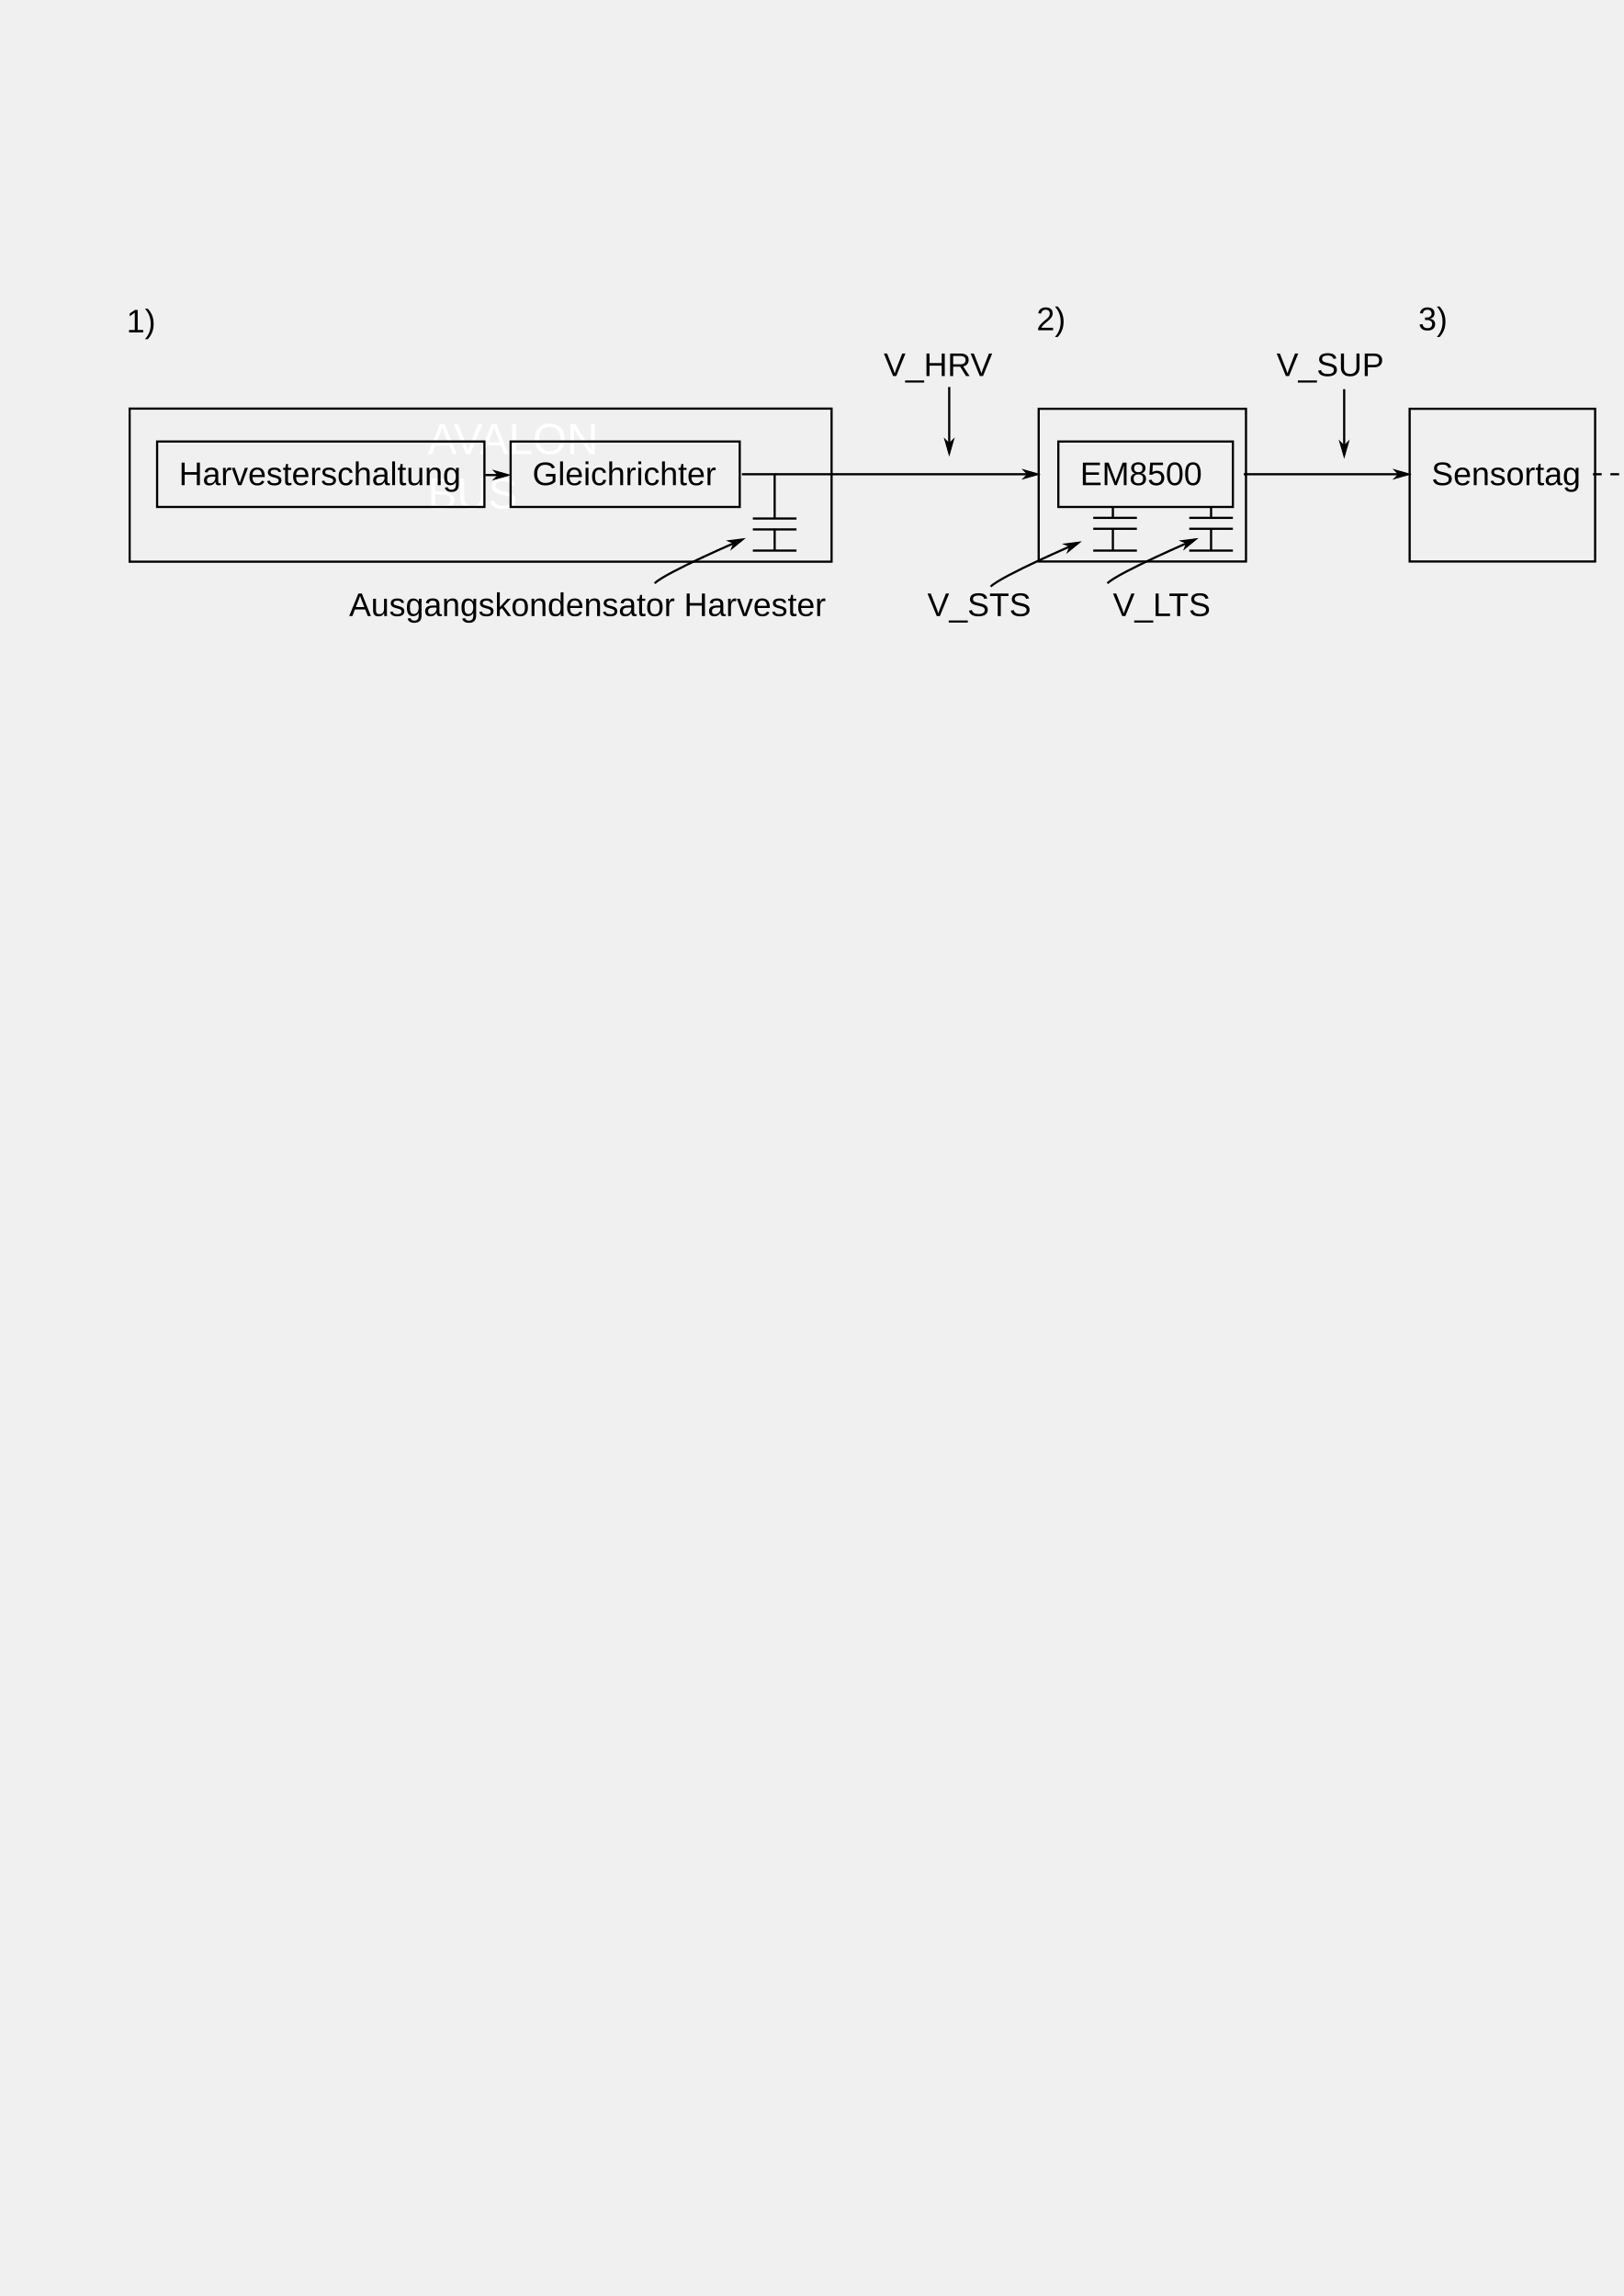
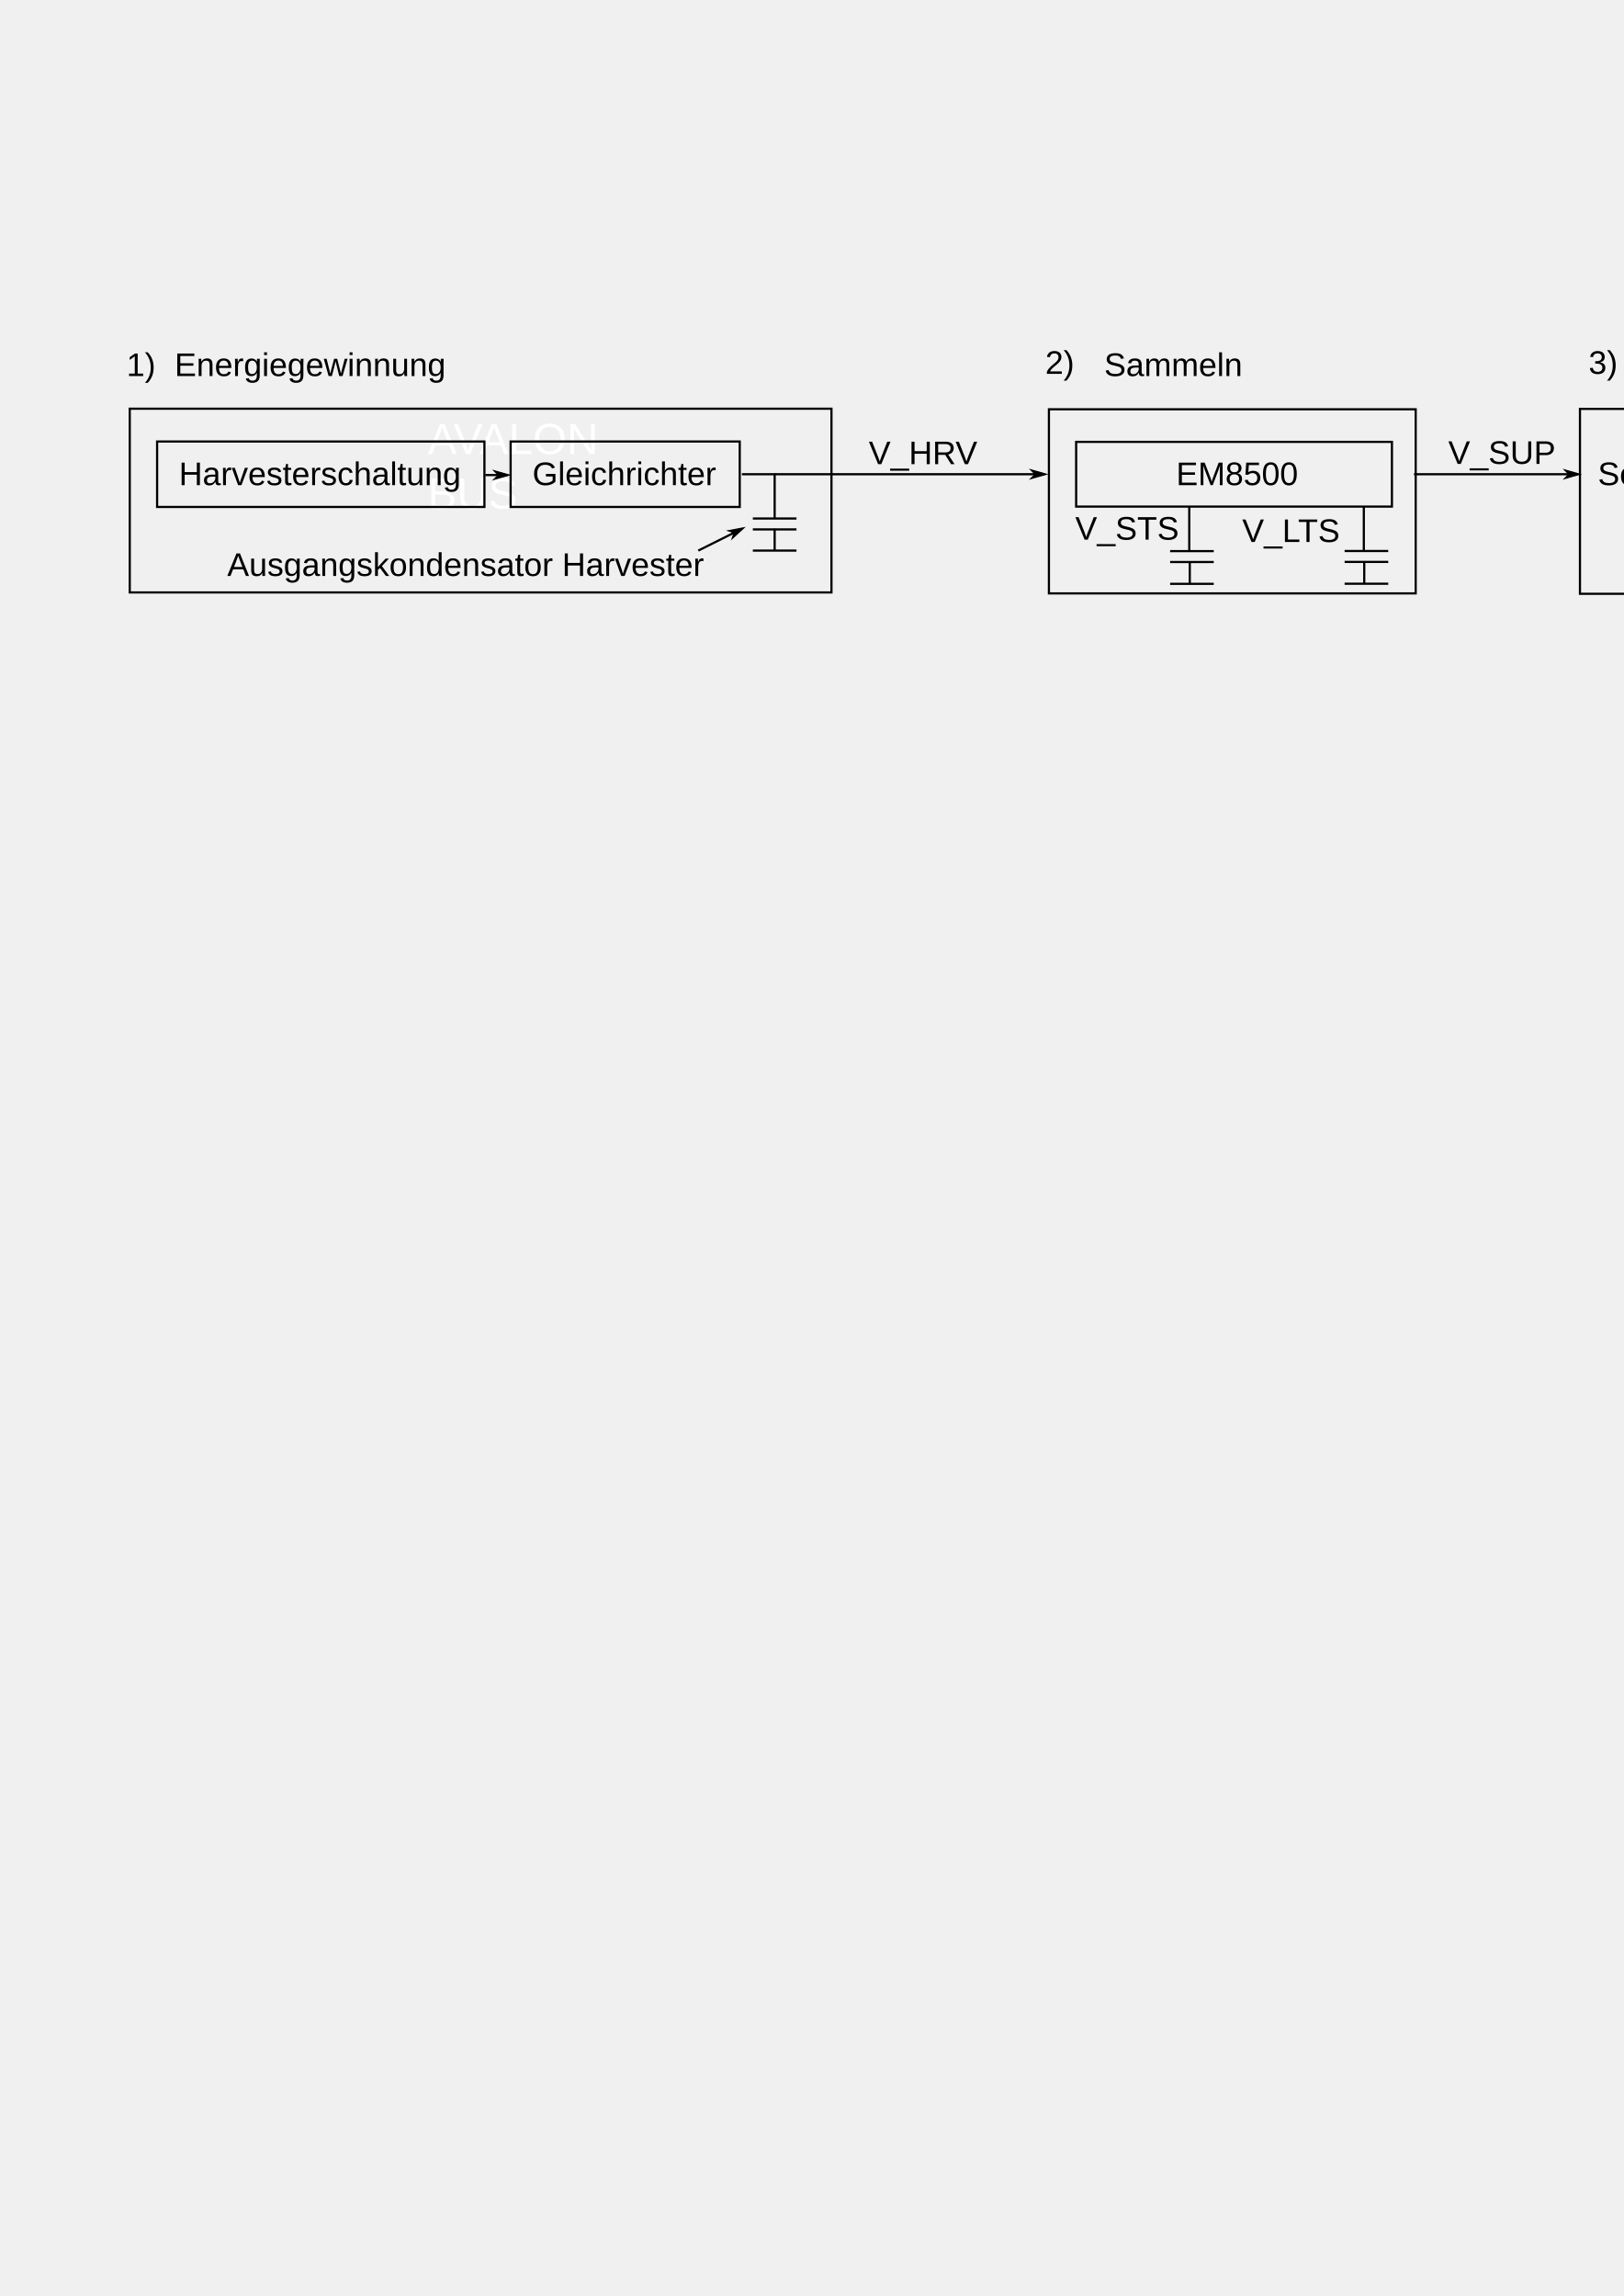
<svg xmlns="http://www.w3.org/2000/svg" width="210mm" height="297mm" viewBox="0 0 744.094 1052.362" id="svg2" version="1.1">
  <defs id="defs4">
    <marker orient="auto" refY="0.0" refX="0.0" id="Arrow1Mend" style="overflow:visible;">
      <path id="path3945" d="M 0.0,0.0 L 5.0,-5.0 L -12.5,0.0 L 5.0,5.0 L 0.0,0.0 z " style="fill-rule:evenodd;stroke:#000000;stroke-width:1.0pt;" transform="scale(0.4) rotate(180) translate(10,0)" />
    </marker>
    <marker orient="auto" refY="0.0" refX="0.0" id="marker5282" style="overflow:visible;">
      <path id="path5284" d="M 0.0,0.0 L 5.0,-5.0 L -12.5,0.0 L 5.0,5.0 L 0.0,0.0 z " style="fill-rule:evenodd;stroke:#ed1c1c;stroke-width:1pt;stroke-opacity:1;fill:#ed1c1c;fill-opacity:1" transform="scale(0.8) rotate(180) translate(12.5,0)" />
    </marker>
    <marker orient="auto" refY="0.0" refX="0.0" id="marker4674" style="overflow:visible;">
      <path id="path4676" d="M 0.0,0.0 L 5.0,-5.0 L -12.5,0.0 L 5.0,5.0 L 0.0,0.0 z " style="fill-rule:evenodd;stroke:#e40707;stroke-width:1pt;stroke-opacity:1;fill:#e40707;fill-opacity:1" transform="scale(0.8) rotate(180) translate(12.5,0)" />
    </marker>
    <marker orient="auto" refY="0" refX="0" id="Arrow1Mend-4" style="overflow:visible">
      <path id="path3945-8" d="M 0,0 5,-5 -12.5,0 5,5 0,0 z" style="fill-rule:evenodd;stroke:#000000;stroke-width:1pt" transform="matrix(-0.4,0,0,-0.4,-4,0)" />
    </marker>
    <marker orient="auto" refY="0" refX="0" id="Arrow1Mend-2" style="overflow:visible">
      <path id="path3945-4" d="M 0,0 5,-5 -12.5,0 5,5 0,0 z" style="fill-rule:evenodd;stroke:#000000;stroke-width:1pt" transform="matrix(-0.4,0,0,-0.4,-4,0)" />
    </marker>
    <marker orient="auto" refY="0" refX="0" id="Arrow1Mend-2-5" style="overflow:visible">
      <path id="path3945-4-1" d="M 0,0 5,-5 -12.5,0 5,5 0,0 z" style="fill-rule:evenodd;stroke:#000000;stroke-width:1pt" transform="matrix(-0.4,0,0,-0.4,-4,0)" />
    </marker>
  </defs>
  <g id="layer1">
-     <text xml:space="preserve" style="font-size:15px;font-style:normal;font-variant:normal;font-weight:normal;font-stretch:normal;line-height:125%;letter-spacing:0px;word-spacing:0px;fill:#000000;fill-opacity:1;stroke:none;font-family:Arial;-inkscape-font-specification:Arial" x="495" y="222.362" id="text3047">
-       <tspan id="tspan3049" x="495" y="222.362">EM8500</tspan>
+     <path style="fill:none;fill-rule:evenodd;stroke:#000000;stroke-width:1px;stroke-linecap:butt;stroke-linejoin:miter;stroke-opacity:1" d="m 545,232.362 0,20" id="path9389" />
+     <text xml:space="preserve" style="font-style:normal;font-variant:normal;font-weight:normal;font-stretch:normal;font-size:15px;line-height:125%;font-family:Arial;-inkscape-font-specification:Arial;letter-spacing:0px;word-spacing:0px;fill:#000000;fill-opacity:1;stroke:none" x="539" y="222.362" id="text3047">
+       <tspan id="tspan3049" x="539" y="222.362">EM8500</tspan>
    </text>
    <text xml:space="preserve" style="font-size:20px;font-style:normal;font-variant:normal;font-weight:normal;font-stretch:normal;line-height:125%;letter-spacing:0px;word-spacing:0px;fill:#ffffff;fill-opacity:1;stroke:none;font-family:Arial;-inkscape-font-specification:Arial" x="196" y="208.118" id="text4146">
      <tspan id="tspan4148" x="196" y="208.118">AVALON</tspan>
      <tspan x="196" y="233.118" id="tspan4150">BUS</tspan>
    </text>
-     <rect style="fill:none;stroke:#000000;stroke-width:1;stroke-linecap:butt;stroke-miterlimit:4;stroke-opacity:1;stroke-dasharray:none;stroke-dashoffset:0" id="rect3063" width="95" height="70" x="476" y="187.362" />
-     <g id="g3909" transform="translate(56,0)">
-       <text id="text3051" y="222.362" x="600" style="font-size:15px;font-style:normal;font-variant:normal;font-weight:normal;font-stretch:normal;line-height:125%;letter-spacing:0px;word-spacing:0px;fill:#000000;fill-opacity:1;stroke:none;font-family:Arial;-inkscape-font-specification:Arial" xml:space="preserve">
-         <tspan y="222.362" x="600" id="tspan3053">Sensortag</tspan>
-       </text>
-       <rect transform="translate(-4.9229925e-6,0)" y="187.362" x="590" height="70" width="85" id="rect3065" style="fill:none;stroke:#000000;stroke-width:1;stroke-linecap:butt;stroke-miterlimit:4;stroke-opacity:1;stroke-dasharray:none;stroke-dashoffset:0" />
-     </g>
-     <rect style="fill:none;stroke:#000000;stroke-width:1;stroke-linecap:butt;stroke-miterlimit:4;stroke-opacity:1;stroke-dasharray:none;stroke-dashoffset:0" id="rect3079" width="80" height="30" x="485" y="202.362" transform="translate(-4.9229925e-6,0)" />
-     <path style="fill:none;stroke:#000000;stroke-width:1px;stroke-linecap:butt;stroke-linejoin:miter;stroke-opacity:1" d="m 501,252.362 20,0" id="path3083" />
-     <path style="fill:none;stroke:#000000;stroke-width:1px;stroke-linecap:butt;stroke-linejoin:miter;stroke-opacity:1" d="m 501,237.362 20,0" id="path3089" />
-     <path style="fill:none;stroke:#000000;stroke-width:1px;stroke-linecap:butt;stroke-linejoin:miter;stroke-opacity:1" d="m 501,242.362 20,0" id="path3091" />
-     <path style="fill:none;stroke:#000000;stroke-width:1px;stroke-linecap:butt;stroke-linejoin:miter;stroke-opacity:1" d="m 545,252.362 20,0" id="path3087" />
-     <path style="fill:none;stroke:#000000;stroke-width:1px;stroke-linecap:butt;stroke-linejoin:miter;stroke-opacity:1" d="m 545,237.362 20,0" id="path3093" />
-     <path style="fill:none;stroke:#000000;stroke-width:1px;stroke-linecap:butt;stroke-linejoin:miter;stroke-opacity:1" d="m 545,242.362 20,0" id="path3095" />
-     <rect style="fill:none;stroke:#000000;stroke-width:1;stroke-linecap:butt;stroke-miterlimit:4;stroke-opacity:1;stroke-dasharray:none;stroke-dashoffset:0" id="rect3907" width="321.667" height="70.167" x="59.416" y="187.279" />
-     <text xml:space="preserve" style="font-size:15px;font-style:normal;font-variant:normal;font-weight:normal;font-stretch:normal;line-height:125%;letter-spacing:0px;word-spacing:0px;fill:#000000;fill-opacity:1;stroke:none;font-family:Arial;-inkscape-font-specification:Arial" x="585" y="172.362" id="text3914">
-       <tspan id="tspan3916" x="585" y="172.362">V_SUP</tspan>
+     <rect style="fill:none;stroke:#000000;stroke-width:1;stroke-linecap:butt;stroke-miterlimit:4;stroke-dasharray:none;stroke-dashoffset:0;stroke-opacity:1" id="rect3063" width="168.079" height="84.389" x="480.691" y="187.592" />
+     <rect style="fill:none;stroke:#000000;stroke-width:1;stroke-linecap:butt;stroke-miterlimit:4;stroke-dasharray:none;stroke-dashoffset:0;stroke-opacity:1" id="rect3065" width="84.9" height="84.75" x="724.05" y="187.412" />
+     <rect style="fill:none;stroke:#000000;stroke-width:1;stroke-linecap:butt;stroke-miterlimit:4;stroke-dasharray:none;stroke-dashoffset:0;stroke-opacity:1" id="rect3079" width="144.716" height="29.663" x="493.165" y="202.531" />
+     <path style="fill:none;stroke:#000000;stroke-width:1px;stroke-linecap:butt;stroke-linejoin:miter;stroke-opacity:1" d="m 536.237,267.6 20,0" id="path3083" />
+     <path style="fill:none;stroke:#000000;stroke-width:1px;stroke-linecap:butt;stroke-linejoin:miter;stroke-opacity:1" d="m 536.237,252.6 20,0" id="path3089" />
+     <path style="fill:none;stroke:#000000;stroke-width:1px;stroke-linecap:butt;stroke-linejoin:miter;stroke-opacity:1" d="m 536.237,257.6 20,0" id="path3091" />
+     <rect style="fill:none;stroke:#000000;stroke-width:1;stroke-linecap:butt;stroke-miterlimit:4;stroke-dasharray:none;stroke-dashoffset:0;stroke-opacity:1" id="rect3907" width="321.572" height="84.214" x="59.464" y="187.326" />
+     <text xml:space="preserve" style="font-style:normal;font-variant:normal;font-weight:normal;font-stretch:normal;font-size:15px;line-height:125%;font-family:Arial;-inkscape-font-specification:Arial;letter-spacing:0px;word-spacing:0px;fill:#000000;fill-opacity:1;stroke:none" x="663.707" y="212.624" id="text3914">
+       <tspan id="tspan3916" x="663.707" y="212.624">V_SUP</tspan>
    </text>
-     <text xml:space="preserve" style="font-size:15px;font-style:normal;font-variant:normal;font-weight:normal;font-stretch:normal;line-height:125%;letter-spacing:0px;word-spacing:0px;fill:#000000;fill-opacity:1;stroke:none;font-family:Arial;-inkscape-font-specification:Arial" x="405" y="172.362" id="text3918">
-       <tspan id="tspan3920" x="405" y="172.362">V_HRV</tspan>
+     <text xml:space="preserve" style="font-style:normal;font-variant:normal;font-weight:normal;font-stretch:normal;font-size:15px;line-height:125%;font-family:Arial;-inkscape-font-specification:Arial;letter-spacing:0px;word-spacing:0px;fill:#000000;fill-opacity:1;stroke:none" x="398.136" y="212.753" id="text3918">
+       <tspan id="tspan3920" x="398.136" y="212.753">V_HRV</tspan>
    </text>
-     <text xml:space="preserve" style="font-size:15px;font-style:normal;font-variant:normal;font-weight:normal;font-stretch:normal;line-height:125%;letter-spacing:0px;word-spacing:0px;fill:#000000;fill-opacity:1;stroke:none;font-family:Arial;-inkscape-font-specification:Arial" x="425" y="282.362" id="text3922">
-       <tspan id="tspan3924" x="425" y="282.362">V_STS</tspan>
+     <text xml:space="preserve" style="font-style:normal;font-variant:normal;font-weight:normal;font-stretch:normal;font-size:15px;line-height:125%;font-family:Arial;-inkscape-font-specification:Arial;letter-spacing:0px;word-spacing:0px;fill:#000000;fill-opacity:1;stroke:none" x="492.761" y="247.36" id="text3922">
+       <tspan id="tspan3924" x="492.761" y="247.36">V_STS</tspan>
    </text>
-     <text xml:space="preserve" style="font-size:15px;font-style:normal;font-variant:normal;font-weight:normal;font-stretch:normal;line-height:125%;letter-spacing:0px;word-spacing:0px;fill:#000000;fill-opacity:1;stroke:none;font-family:Arial;-inkscape-font-specification:Arial" x="510" y="282.362" id="text3926">
-       <tspan id="tspan3928" x="510" y="282.362">V_LTS</tspan>
+     <text xml:space="preserve" style="font-style:normal;font-variant:normal;font-weight:normal;font-stretch:normal;font-size:15px;line-height:125%;font-family:Arial;-inkscape-font-specification:Arial;letter-spacing:0px;word-spacing:0px;fill:#000000;fill-opacity:1;stroke:none" x="569.262" y="248.421" id="text3926">
+       <tspan id="tspan3928" x="569.262" y="248.421">V_LTS</tspan>
    </text>
    <g id="g4624" transform="translate(146,0)">
      <text id="text3035" y="222.362" x="-64" style="font-size:15px;font-style:normal;font-variant:normal;font-weight:normal;font-stretch:normal;line-height:125%;letter-spacing:0px;word-spacing:0px;fill:#000000;fill-opacity:1;stroke:none;font-family:Arial;-inkscape-font-specification:Arial" xml:space="preserve">
        <tspan y="222.362" x="-64" id="tspan3037">Harvesterschaltung</tspan>
      </text>
      <rect y="202.362" x="-74" height="30" width="150" id="rect3055" style="fill:none;stroke:#000000;stroke-width:1;stroke-linecap:butt;stroke-miterlimit:4;stroke-opacity:1;stroke-dasharray:none;stroke-dashoffset:0" />
    </g>
    <g id="g3069" transform="translate(74,0)">
      <text id="text3039" y="222.362" x="170" style="font-size:15px;font-style:normal;font-variant:normal;font-weight:normal;font-stretch:normal;line-height:125%;letter-spacing:0px;word-spacing:0px;fill:#000000;fill-opacity:1;stroke:none;font-family:Arial;-inkscape-font-specification:Arial" xml:space="preserve">
        <tspan y="222.362" x="170" id="tspan3041">Gleichrichter</tspan>
      </text>
      <rect transform="translate(-4.9229925e-6,0)" y="202.362" x="160" height="30" width="105" id="rect3057" style="fill:none;stroke:#000000;stroke-width:1;stroke-linecap:butt;stroke-miterlimit:4;stroke-opacity:1;stroke-dasharray:none;stroke-dashoffset:0" />
    </g>
    <path style="fill:none;stroke:#000000;stroke-width:1px;stroke-linecap:butt;stroke-linejoin:miter;stroke-opacity:1;marker-end:url(#Arrow1Mend)" d="m 222.375,217.737 10,0" id="path3930" />
-     <path style="fill:none;stroke:#000000;stroke-width:1px;stroke-linecap:butt;stroke-linejoin:miter;stroke-opacity:1;marker-end:url(#Arrow1Mend)" d="m 355,217.362 120,0" id="path4649" transform="translate(-4.9229925e-6,0)" />
-     <path style="fill:none;stroke:#000000;stroke-width:1px;stroke-linecap:butt;stroke-linejoin:miter;stroke-opacity:1;marker-end:url(#Arrow1Mend)" d="m 570,217.362 75,0" id="path4837" transform="translate(-4.9229925e-6,0)" />
-     <text xml:space="preserve" style="font-size:15px;font-style:normal;font-variant:normal;font-weight:normal;font-stretch:normal;line-height:125%;letter-spacing:0px;word-spacing:0px;fill:#000000;fill-opacity:1;stroke:none;font-family:Arial;-inkscape-font-specification:Arial" x="160" y="282.362" id="text5029">
-       <tspan id="tspan5031" x="160" y="282.362">Ausgangskondensator Harvester</tspan>
+     <path style="fill:none;stroke:#000000;stroke-width:1.014px;stroke-linecap:butt;stroke-linejoin:miter;stroke-opacity:1;marker-end:url(#Arrow1Mend)" d="m 355,217.362 123.48,0" id="path4649" />
+     <path style="fill:none;stroke:#000000;stroke-width:1px;stroke-linecap:butt;stroke-linejoin:miter;stroke-opacity:1;marker-end:url(#Arrow1Mend)" d="m 648,217.362 75,0" id="path4837" />
+     <text xml:space="preserve" style="font-style:normal;font-variant:normal;font-weight:normal;font-stretch:normal;font-size:15px;line-height:125%;font-family:Arial;-inkscape-font-specification:Arial;letter-spacing:0px;word-spacing:0px;fill:#000000;fill-opacity:1;stroke:none" x="104.139" y="263.977" id="text5029">
+       <tspan id="tspan5031" x="104.139" y="263.977">Ausgangskondensator Harvester</tspan>
    </text>
-     <path style="fill:none;stroke:#000000;stroke-width:1px;stroke-linecap:butt;stroke-linejoin:miter;stroke-opacity:1;marker-end:url(#Arrow1Mend)" d="m 300,267.362 c 5,-5 40,-20 40,-20" id="path5033" transform="translate(-4.9229925e-6,0)" />
-     <path style="fill:none;stroke:#000000;stroke-width:1px;stroke-linecap:butt;stroke-linejoin:miter;stroke-opacity:1;marker-end:url(#Arrow1Mend)" d="m 454,268.862 c 5,-5 40,-20 40,-20" id="path5033-8" />
-     <path style="fill:none;stroke:#000000;stroke-width:1px;stroke-linecap:butt;stroke-linejoin:miter;stroke-opacity:1;marker-end:url(#Arrow1Mend)" d="m 507.5,267.362 c 5,-5 40,-20 40,-20" id="path5033-8-5" />
-     <path style="fill:none;stroke:#000000;stroke-width:1px;stroke-linecap:butt;stroke-linejoin:miter;stroke-opacity:1;marker-end:url(#Arrow1Mend-2)" d="m 435,177.362 0,30" id="path5269" transform="translate(-4.9229925e-6,0)" />
-     <path style="fill:none;stroke:#000000;stroke-width:1px;stroke-linecap:butt;stroke-linejoin:miter;stroke-opacity:1;marker-end:url(#Arrow1Mend-2)" d="m 616,178.362 0,30" id="path5269-7" />
    <path style="fill:none;stroke:#000000;stroke-width:1px;stroke-linecap:butt;stroke-linejoin:miter;stroke-opacity:1" d="m 345,237.655 20,0" id="path5514" />
    <path style="fill:none;stroke:#000000;stroke-width:1px;stroke-linecap:butt;stroke-linejoin:miter;stroke-opacity:1" d="m 345,242.655 20,0" id="path5516" />
    <path style="fill:none;stroke:#000000;stroke-width:1px;stroke-linecap:butt;stroke-linejoin:miter;stroke-opacity:1" d="m 355,242.362 0,10" id="path5518" transform="translate(-4.9229925e-6,0)" />
    <path style="fill:none;stroke:#000000;stroke-width:1px;stroke-linecap:butt;stroke-linejoin:miter;stroke-opacity:1" d="m 345,252.362 20,0" id="path5520" transform="translate(-4.9229925e-6,0)" />
    <path style="fill:none;stroke:#000000;stroke-width:1px;stroke-linecap:butt;stroke-linejoin:miter;stroke-opacity:1" d="m 340,217.362 15,0 0,20" id="path5522" transform="translate(-4.9229925e-6,0)" />
-     <path style="fill:none;stroke:#000000;stroke-width:1px;stroke-linecap:butt;stroke-linejoin:miter;stroke-opacity:1" d="m 510,232.362 0,5" id="path5528" transform="translate(-4.9229925e-6,0)" />
-     <path style="fill:none;stroke:#000000;stroke-width:1px;stroke-linecap:butt;stroke-linejoin:miter;stroke-opacity:1" d="m 510,242.362 0,10" id="path5530" transform="translate(-4.9229925e-6,0)" />
-     <path style="fill:none;stroke:#000000;stroke-width:1px;stroke-linecap:butt;stroke-linejoin:miter;stroke-opacity:1" d="m 555,232.362 0,5" id="path5536" transform="translate(-4.9229925e-6,0)" />
-     <path style="fill:none;stroke:#000000;stroke-width:1px;stroke-linecap:butt;stroke-linejoin:miter;stroke-opacity:1" d="m 555,242.362 0,10" id="path5538" transform="translate(-4.9229925e-6,0)" />
-     <text xml:space="preserve" style="font-style:normal;font-variant:normal;font-weight:normal;font-stretch:normal;font-size:15px;line-height:125%;font-family:Arial;-inkscape-font-specification:Arial;letter-spacing:0px;word-spacing:0px;fill:#000000;fill-opacity:1;stroke:none" x="809" y="224.362" id="text3051-2">
-       <tspan id="tspan3053-5" x="809" y="224.362">Mobile </tspan>
-       <tspan x="809" y="243.112" id="tspan8750">Phone</tspan>
+     <path style="fill:none;stroke:#000000;stroke-width:1px;stroke-linecap:butt;stroke-linejoin:miter;stroke-opacity:1" d="m 545.237,257.6 0,10" id="path5530" />
+     <rect style="fill:none;stroke:#000000;stroke-width:1;stroke-linecap:butt;stroke-miterlimit:4;stroke-dasharray:none;stroke-dashoffset:0;stroke-opacity:1" id="rect3065-7" width="84.896" height="85.452" x="877.052" y="186.414" />
+     <text xml:space="preserve" style="font-style:normal;font-variant:normal;font-weight:normal;font-stretch:normal;font-size:15px;line-height:125%;font-family:Arial;-inkscape-font-specification:Arial;letter-spacing:0px;word-spacing:0px;fill:#000000;fill-opacity:1;stroke:none;stroke-width:1px;stroke-linecap:butt;stroke-linejoin:miter;stroke-opacity:1" x="58" y="172.362" id="text8729">
+       <tspan id="tspan8731" x="58" y="172.362">1)</tspan>
    </text>
-     <rect style="fill:none;stroke:#000000;stroke-width:1;stroke-linecap:butt;stroke-miterlimit:4;stroke-dasharray:none;stroke-dashoffset:0;stroke-opacity:1" id="rect3065-7" width="85" height="70" x="799" y="186.362" />
-     <text xml:space="preserve" style="font-style:normal;font-variant:normal;font-weight:normal;font-stretch:normal;font-size:15px;line-height:125%;font-family:Arial;-inkscape-font-specification:Arial;letter-spacing:0px;word-spacing:0px;fill:#000000;fill-opacity:1;stroke:none;stroke-width:1px;stroke-linecap:butt;stroke-linejoin:miter;stroke-opacity:1" x="58" y="152.362" id="text8729">
-       <tspan id="tspan8731" x="58" y="152.362">1)</tspan>
+     <text xml:space="preserve" style="font-style:normal;font-variant:normal;font-weight:normal;font-stretch:normal;font-size:15px;line-height:125%;font-family:Arial;-inkscape-font-specification:Arial;letter-spacing:0px;word-spacing:0px;fill:#000000;fill-opacity:1;stroke:none;stroke-width:1px;stroke-linecap:butt;stroke-linejoin:miter;stroke-opacity:1" x="479" y="171.362" id="text8733">
+       <tspan id="tspan8735" x="479" y="171.362">2)</tspan>
    </text>
-     <text xml:space="preserve" style="font-style:normal;font-variant:normal;font-weight:normal;font-stretch:normal;font-size:15px;line-height:125%;font-family:Arial;-inkscape-font-specification:Arial;letter-spacing:0px;word-spacing:0px;fill:#000000;fill-opacity:1;stroke:none;stroke-width:1px;stroke-linecap:butt;stroke-linejoin:miter;stroke-opacity:1" x="475" y="151.362" id="text8733">
-       <tspan id="tspan8735" x="475" y="151.362">2)</tspan>
+     <text xml:space="preserve" style="font-style:normal;font-variant:normal;font-weight:normal;font-stretch:normal;font-size:15px;line-height:125%;font-family:Arial;-inkscape-font-specification:Arial;letter-spacing:0px;word-spacing:0px;fill:#000000;fill-opacity:1;stroke:none;stroke-width:1px;stroke-linecap:butt;stroke-linejoin:miter;stroke-opacity:1" x="728" y="171.362" id="text8737">
+       <tspan id="tspan8739" x="728" y="171.362">3)</tspan>
    </text>
-     <text xml:space="preserve" style="font-style:normal;font-variant:normal;font-weight:normal;font-stretch:normal;font-size:15px;line-height:125%;font-family:Arial;-inkscape-font-specification:Arial;letter-spacing:0px;word-spacing:0px;fill:#000000;fill-opacity:1;stroke:none;stroke-width:1px;stroke-linecap:butt;stroke-linejoin:miter;stroke-opacity:1" x="650" y="151.362" id="text8737">
-       <tspan id="tspan8739" x="650" y="151.362">3)</tspan>
+     <text xml:space="preserve" style="font-style:normal;font-variant:normal;font-weight:normal;font-stretch:normal;font-size:15px;line-height:125%;font-family:Arial;-inkscape-font-specification:Arial;letter-spacing:0px;word-spacing:0px;fill:#000000;fill-opacity:1;stroke:none;stroke-width:1px;stroke-linecap:butt;stroke-linejoin:miter;stroke-opacity:1" x="880" y="171.362" id="text8741">
+       <tspan id="tspan8743" x="880" y="171.362">4)</tspan>
    </text>
-     <text xml:space="preserve" style="font-style:normal;font-variant:normal;font-weight:normal;font-stretch:normal;font-size:15px;line-height:125%;font-family:Arial;-inkscape-font-specification:Arial;letter-spacing:0px;word-spacing:0px;fill:#000000;fill-opacity:1;stroke:none;stroke-width:1px;stroke-linecap:butt;stroke-linejoin:miter;stroke-opacity:1" x="802" y="151.362" id="text8741">
-       <tspan id="tspan8743" x="802" y="151.362">4)</tspan>
+     <text xml:space="preserve" style="font-style:normal;font-variant:normal;font-weight:normal;font-stretch:normal;font-size:15px;line-height:125%;font-family:Arial;-inkscape-font-specification:Arial;letter-spacing:0px;word-spacing:0px;fill:#000000;fill-opacity:1;stroke:none;stroke-width:1px;stroke-linecap:butt;stroke-linejoin:miter;stroke-opacity:1" x="844.757" y="212.319" id="text8752">
+       <tspan id="tspan8754" x="844.757" y="212.319">BLE</tspan>
    </text>
-     <text xml:space="preserve" style="font-style:normal;font-variant:normal;font-weight:normal;font-stretch:normal;font-size:15px;line-height:125%;font-family:Arial;-inkscape-font-specification:Arial;letter-spacing:0px;word-spacing:0px;fill:#000000;fill-opacity:1;stroke:none;stroke-width:1px;stroke-linecap:butt;stroke-linejoin:miter;stroke-opacity:1" x="754" y="211.362" id="text8752">
-       <tspan id="tspan8754" x="754" y="211.362">BLE</tspan>
+     <text xml:space="preserve" style="font-style:normal;font-variant:normal;font-weight:normal;font-stretch:normal;font-size:15px;line-height:125%;font-family:Arial;-inkscape-font-specification:Arial;letter-spacing:0px;word-spacing:0px;fill:#000000;fill-opacity:1;stroke:none;stroke-width:1px;stroke-linecap:butt;stroke-linejoin:miter;stroke-opacity:1" x="80" y="172.362" id="text9337">
+       <tspan id="tspan9339" x="80" y="172.362">Energiegewinnung</tspan>
    </text>
-     <path style="fill:none;fill-rule:evenodd;stroke:#000000;stroke-width:1;stroke-linecap:butt;stroke-linejoin:miter;stroke-opacity:1;stroke-miterlimit:4;stroke-dasharray:4,4;stroke-dashoffset:0" d="m 730,217.362 70,0" id="path8756" />
+     <text xml:space="preserve" style="font-style:normal;font-variant:normal;font-weight:normal;font-stretch:normal;font-size:15px;line-height:125%;font-family:Arial;-inkscape-font-specification:Arial;letter-spacing:0px;word-spacing:0px;fill:#000000;fill-opacity:1;stroke:none;stroke-width:1px;stroke-linecap:butt;stroke-linejoin:miter;stroke-opacity:1" x="506" y="172.362" id="text9341">
+       <tspan id="tspan9343" x="506" y="172.362">Sammeln</tspan>
+     </text>
+     <text xml:space="preserve" style="font-style:normal;font-variant:normal;font-weight:normal;font-stretch:normal;font-size:15px;line-height:125%;font-family:Arial;-inkscape-font-specification:Arial;letter-spacing:0px;word-spacing:0px;fill:#000000;fill-opacity:1;stroke:none;stroke-width:1px;stroke-linecap:butt;stroke-linejoin:miter;stroke-opacity:1" x="748.686" y="172.969" id="text9345">
+       <tspan id="tspan9347" x="748.686" y="172.969">Verbrauchen</tspan>
+     </text>
+     <text xml:space="preserve" style="font-style:normal;font-variant:normal;font-weight:normal;font-stretch:normal;font-size:15px;line-height:125%;font-family:Arial;-inkscape-font-specification:Arial;letter-spacing:0px;word-spacing:0px;fill:#000000;fill-opacity:1;stroke:none;stroke-width:1px;stroke-linecap:butt;stroke-linejoin:miter;stroke-opacity:1" x="901.615" y="172.969" id="text9349">
+       <tspan id="tspan9351" x="901.615" y="172.969">Ziel</tspan>
+     </text>
+     <path style="fill:none;fill-rule:evenodd;stroke:#000000;stroke-width:1px;stroke-linecap:butt;stroke-linejoin:miter;stroke-opacity:1;marker-end:url(#Arrow1Mend)" d="M 320,252.362 340,242.362" id="path9353" />
+     <text xml:space="preserve" style="font-style:normal;font-variant:normal;font-weight:normal;font-stretch:normal;font-size:15px;line-height:125%;font-family:Arial;-inkscape-font-specification:Arial;letter-spacing:0px;word-spacing:0px;fill:#000000;fill-opacity:1;stroke:none;stroke-width:1px;stroke-linecap:butt;stroke-linejoin:miter;stroke-opacity:1" x="732.222" y="222.362" id="text9355">
+       <tspan id="tspan9357" x="732.222" y="222.362">Sensortag</tspan>
+     </text>
+     <text xml:space="preserve" style="font-style:normal;font-variant:normal;font-weight:normal;font-stretch:normal;font-size:15px;line-height:125%;font-family:Arial;-inkscape-font-specification:Arial;letter-spacing:0px;word-spacing:0px;fill:#000000;fill-opacity:1;stroke:none;stroke-width:1px;stroke-linecap:butt;stroke-linejoin:miter;stroke-opacity:1" x="882.322" y="222.262" id="text9359">
+       <tspan id="tspan9361" x="882.322" y="222.262">Mobile</tspan>
+       <tspan x="882.322" y="241.012" id="tspan9363">Applikation</tspan>
+     </text>
+     <path style="fill:none;stroke:#000000;stroke-width:1px;stroke-linecap:butt;stroke-linejoin:miter;stroke-opacity:1" d="m 616.191,267.549 20,0" id="path3083-4" />
+     <path style="fill:none;stroke:#000000;stroke-width:1px;stroke-linecap:butt;stroke-linejoin:miter;stroke-opacity:1" d="m 616.191,252.549 20,0" id="path3089-3" />
+     <path style="fill:none;stroke:#000000;stroke-width:1px;stroke-linecap:butt;stroke-linejoin:miter;stroke-opacity:1" d="m 616.191,257.549 20,0" id="path3091-3" />
+     <path style="fill:none;stroke:#000000;stroke-width:1px;stroke-linecap:butt;stroke-linejoin:miter;stroke-opacity:1" d="m 625.191,257.549 0,10" id="path5530-1" />
+     <path style="fill:none;fill-rule:evenodd;stroke:#000000;stroke-width:1px;stroke-linecap:butt;stroke-linejoin:miter;stroke-opacity:1" d="m 625,232.362 0,20" id="path9391" />
+     <path style="fill:none;fill-rule:evenodd;stroke:#000000;stroke-width:1;stroke-linecap:butt;stroke-linejoin:miter;stroke-miterlimit:4;stroke-dasharray:none;stroke-opacity:1" d="m 815.236,203.749 c 2.22,-0.219 3.816,0.497 3.63,3.876" id="path9393-2" />
+     <path style="fill:none;fill-rule:evenodd;stroke:#000000;stroke-width:1;stroke-linecap:butt;stroke-linejoin:miter;stroke-miterlimit:4;stroke-dasharray:none;stroke-opacity:1" d="m 815.236,195.997 c 6.423,0.434 10.741,3.462 10.889,11.629" id="path9395-9" />
+     <path style="fill:none;fill-rule:evenodd;stroke:#000000;stroke-width:1;stroke-linecap:butt;stroke-linejoin:miter;stroke-miterlimit:4;stroke-dasharray:none;stroke-opacity:1" d="m 815.236,188.244 c 11.269,1.815 18.47,7.251 18.148,19.381" id="path9397-6" />
  </g>
</svg>
